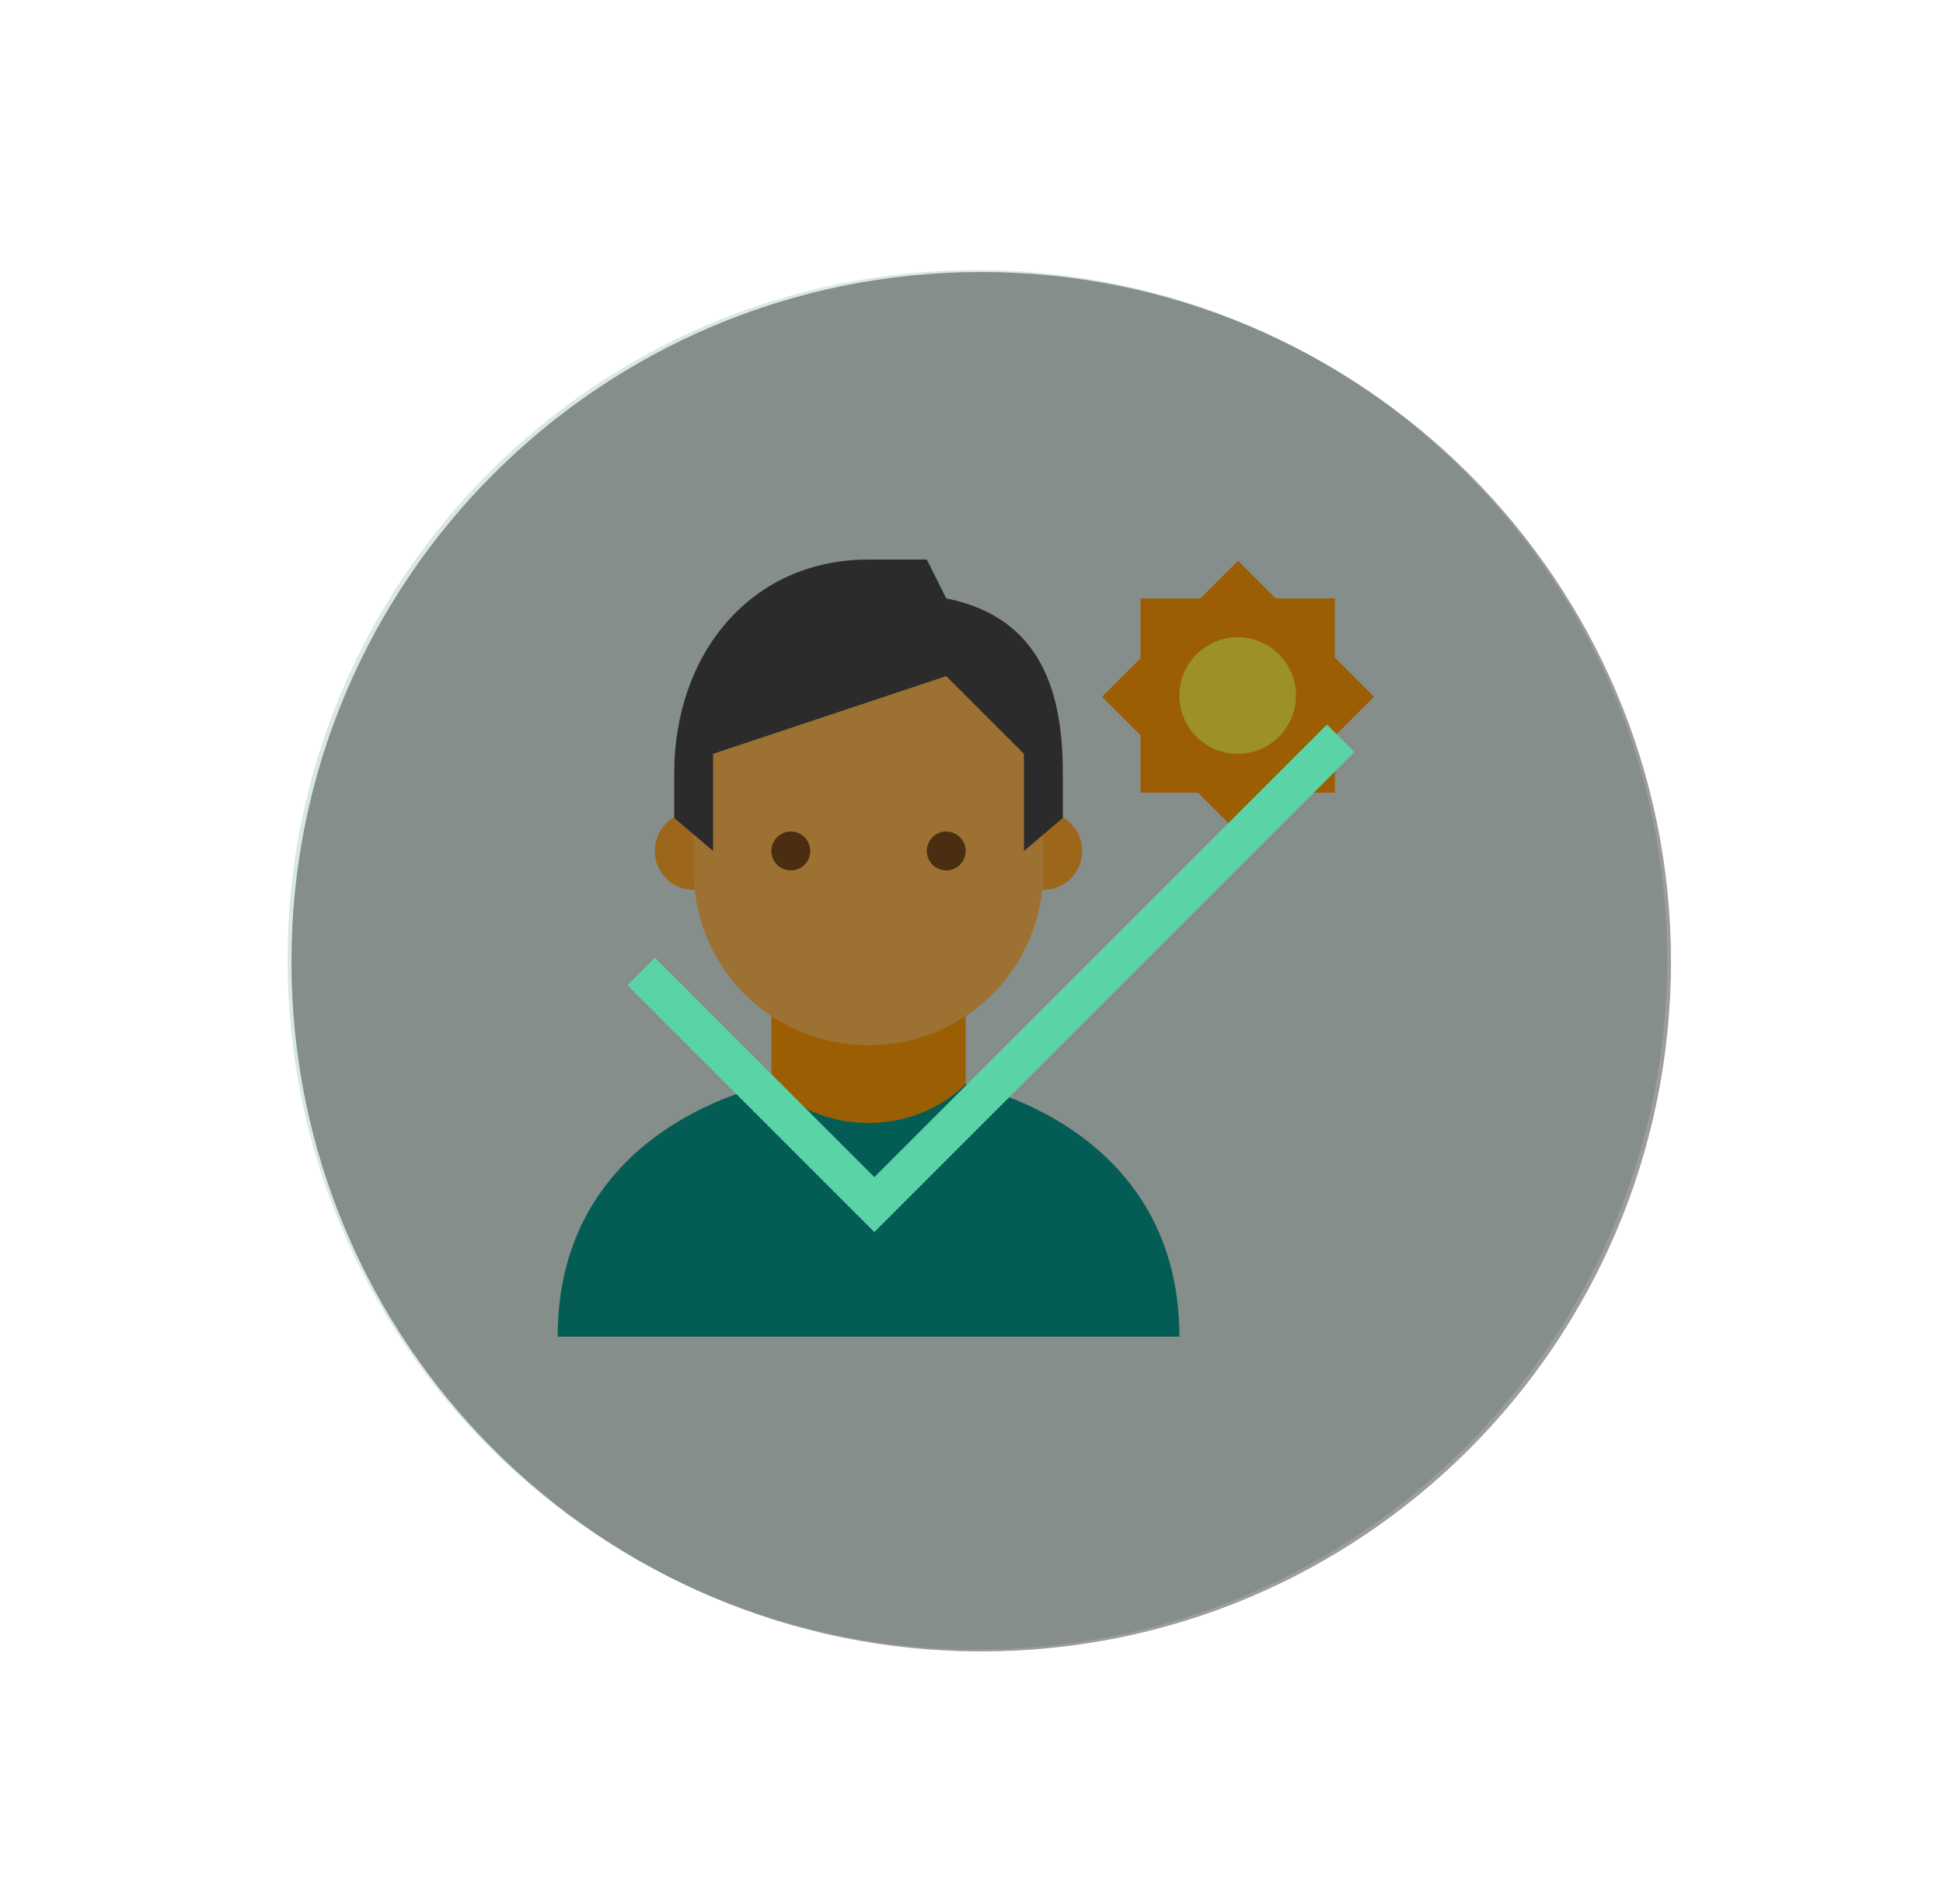
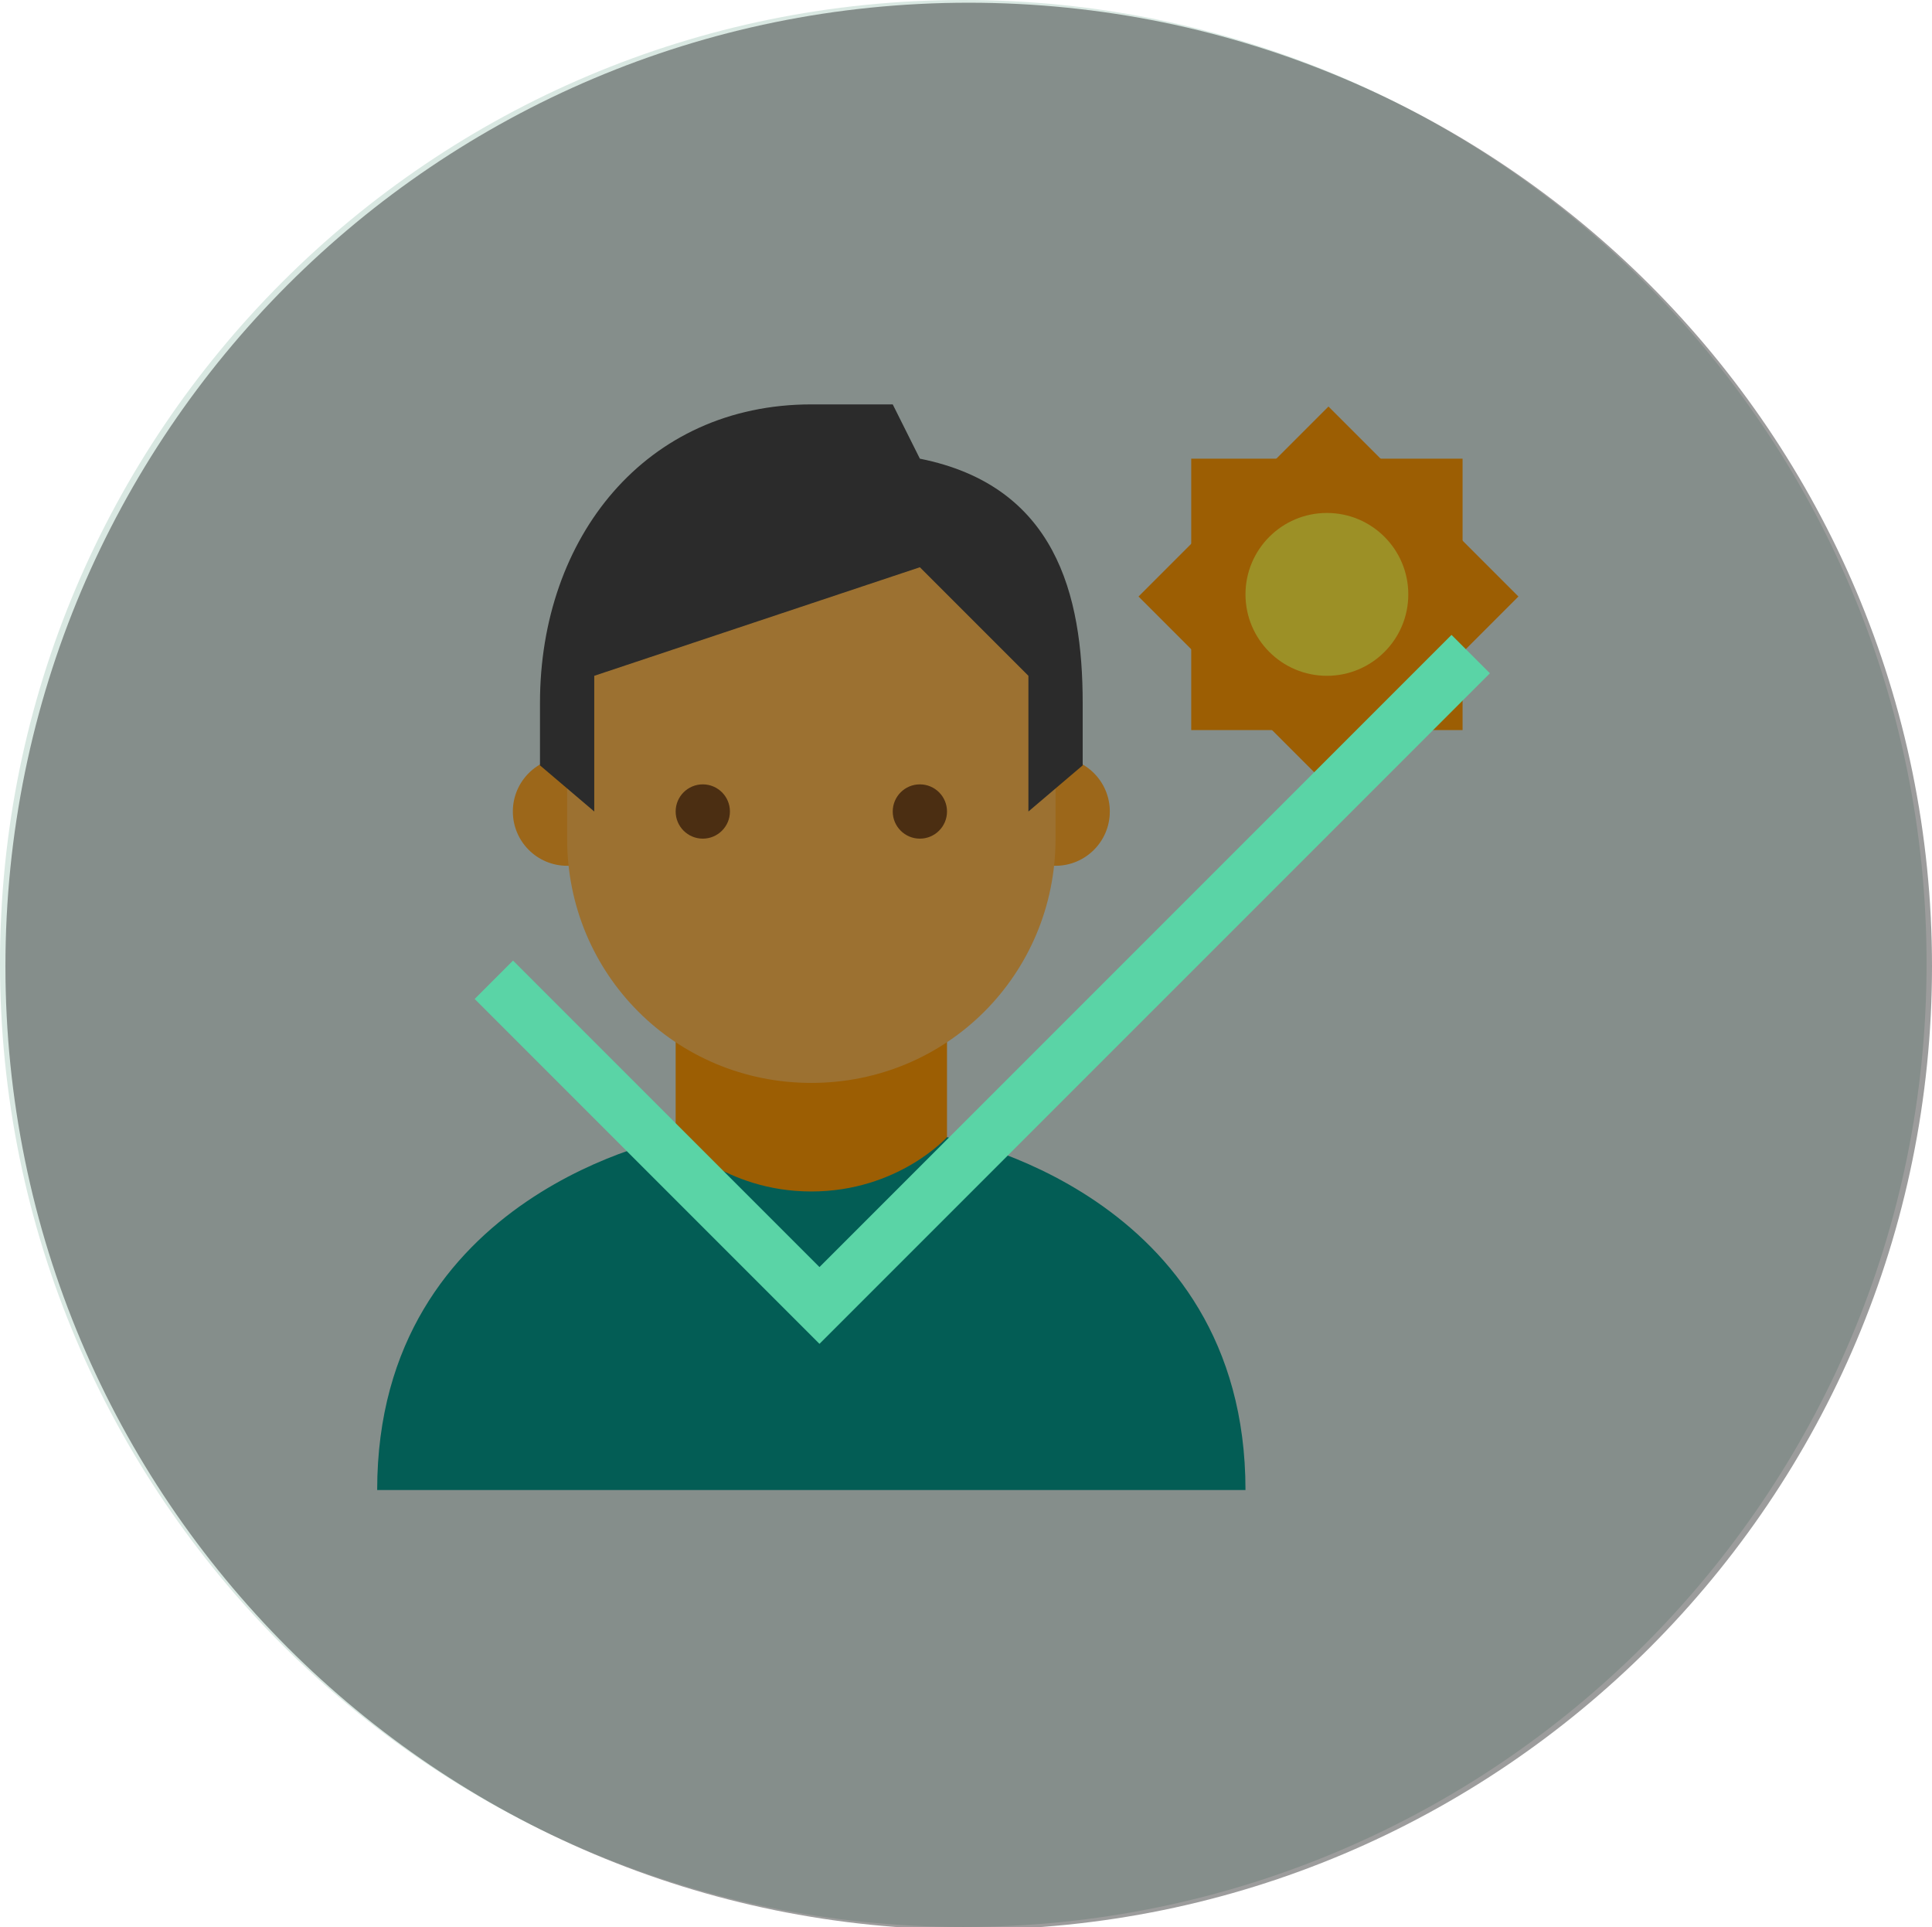
- <svg xmlns="http://www.w3.org/2000/svg" width="100px" height="98px" viewBox="0 0 100 98" version="1.1">
-   <defs />
-   <g id="Page-1" stroke="none" stroke-width="1" fill="none" fill-rule="evenodd">
+ <svg xmlns="http://www.w3.org/2000/svg" version="1.1" id="图层_1" x="0px" y="0px" viewBox="-654.2 349.9 71.2 71" style="enable-background:new -654.2 349.9 71.2 71;" xml:space="preserve">
+   <style type="text/css">
+ 	.st0{fill:#D9E8E2;}
+ 	.st1{fill:#FF9800;}
+ 	.st2{fill:#FFA726;}
+ 	.st3{fill:#FFB74D;}
+ 	.st4{fill:#424242;}
+ 	.st5{fill:#784719;}
+ 	.st6{fill:#009688;}
+ 	.st7{fill:#FFEB3B;}
+ 	.st8{fill:#080808;fill-opacity:0.4;}
+ 	.st9{fill:none;stroke:#5AD4A6;stroke-width:2;}
+ </style>
+   <g id="Page-1">
    <g id="Artboard-1">
      <g id="Group-2" transform="translate(14, 13)">
        <g id="portrait">
-           <circle id="Oval" fill="#D9E8E2" cx="36.3" cy="36.4" r="35.5" />
+           <circle id="Oval" class="st0" cx="-632.7" cy="372.4" r="35.5" />
          <g id="Group" transform="translate(14, 15)">
-             <path d="M16.7,34.8 C11.9,34.8 11.7,27.8 11.7,27.8 L11.7,21.8 L21.7,21.8 L21.7,27.8 C21.7,27.8 21.5,34.8 16.7,34.8 L16.7,34.8 Z" id="Shape" fill="#FF9800" />
-             <g transform="translate(5, 13)" id="Oval" fill="#FFA726">
-               <circle cx="20.7" cy="2.8" r="2" />
-               <circle cx="2.7" cy="2.8" r="2" />
+             <path id="Shape" class="st1" d="M-652.3,370.8c-4.8,0-5-7-5-7v-6h10v6C-647.3,363.8-647.5,370.8-652.3,370.8L-652.3,370.8z" />
+             <g id="Oval_1_" transform="translate(5, 13)">
+               <circle class="st2" cx="-648.3" cy="338.8" r="2" />
+               <circle class="st2" cx="-666.3" cy="338.8" r="2" />
            </g>
-             <path d="M25.7,9.8 C25.7,2.2 7.7,4.8 7.7,9.8 L7.7,16.8 C7.7,21.8 11.7,25.8 16.7,25.8 C21.7,25.8 25.7,21.8 25.7,16.8 L25.7,9.8 L25.7,9.8 Z" id="Shape" fill="#FFB74D" />
-             <path d="M16.7,0.8 C10.6,0.8 6.7,5.7 6.7,11.8 L6.7,14.1 L8.7,15.8 L8.7,10.8 L20.7,6.8 L24.7,10.8 L24.7,15.8 L26.7,14.1 L26.7,11.8 C26.7,7.8 25.7,3.8 20.7,2.8 L19.7,0.8 L16.7,0.8 L16.7,0.8 Z" id="Shape" fill="#424242" />
-             <g transform="translate(11, 14)" id="Oval" fill="#784719">
-               <circle cx="9.7" cy="1.8" r="1" />
-               <circle cx="1.7" cy="1.8" r="1" />
+             <path id="Shape_1_" class="st3" d="M-643.3,345.8c0-7.6-18-5-18,0v7c0,5,4,9,9,9s9-4,9-9V345.8L-643.3,345.8z" />
+             <path id="Shape_2_" class="st4" d="M-652.3,336.8c-6.1,0-10,4.9-10,11v2.3l2,1.7v-5l12-4l4,4v5l2-1.7v-2.3c0-4-1-8-6-9l-1-2       H-652.3L-652.3,336.8z" />
+             <g id="Oval_2_" transform="translate(11, 14)">
+               <circle class="st5" cx="-659.3" cy="337.8" r="1" />
+               <circle class="st5" cx="-667.3" cy="337.8" r="1" />
            </g>
-             <path d="M21.7,27.8 L21.7,27.8 C21.7,27.8 19.9,29.8 16.7,29.8 C13.5,29.8 11.7,27.8 11.7,27.8 C11.7,27.8 0.7,29.8 0.7,40.8 L32.7,40.8 C32.7,29.8 21.7,27.8 21.7,27.8 L21.7,27.8 Z" id="Shape" fill="#009688" />
-             <g transform="translate(28, 0)" id="Rectangle-path" fill="#FF9800">
-               <rect transform="translate(7.71902, 7.86475) rotate(225) translate(-7.71902, -7.86475) " x="2.769" y="2.915" width="9.9" height="9.9" />
-               <rect x="2.7" y="2.8" width="10" height="10" />
+             <path id="Shape_3_" class="st6" d="M-647.3,363.8L-647.3,363.8c0,0-1.8,2-5,2c-3.2,0-5-2-5-2s-11,2-11,13h32       C-636.3,365.8-647.3,363.8-647.3,363.8L-647.3,363.8z" />
+             <g id="Rectangle-path" transform="translate(28, 0)">
+               <rect x="-666.2" y="338.9" transform="matrix(0.7071 0.7071 -0.7071 0.7071 49.4644 568.312)" class="st1" width="9.9" height="9.9" />
+               <rect x="-666.3" y="338.8" class="st1" width="10" height="10" />
            </g>
-             <circle id="Oval" fill="#FFEB3B" cx="35.7" cy="7.8" r="3" />
+             <circle id="Oval_3_" class="st7" cx="-633.3" cy="343.8" r="3" />
          </g>
        </g>
        <g id="yes" transform="translate(1, 1)">
          <g id="Layer_1">
-             <circle id="Oval" fill-opacity="0.4" fill="#080808" cx="35.5" cy="35.5" r="35.5" />
-             <polyline id="Shape" stroke="#5AD4A6" stroke-width="2" points="18 36 30 48 54 24" />
+             <circle id="Oval_4_" class="st8" cx="-633.5" cy="371.5" r="35.5" />
+             <polyline id="Shape_4_" class="st9" points="-651,372 -639,384 -615,360      " />
          </g>
        </g>
      </g>
    </g>
  </g>
</svg>
